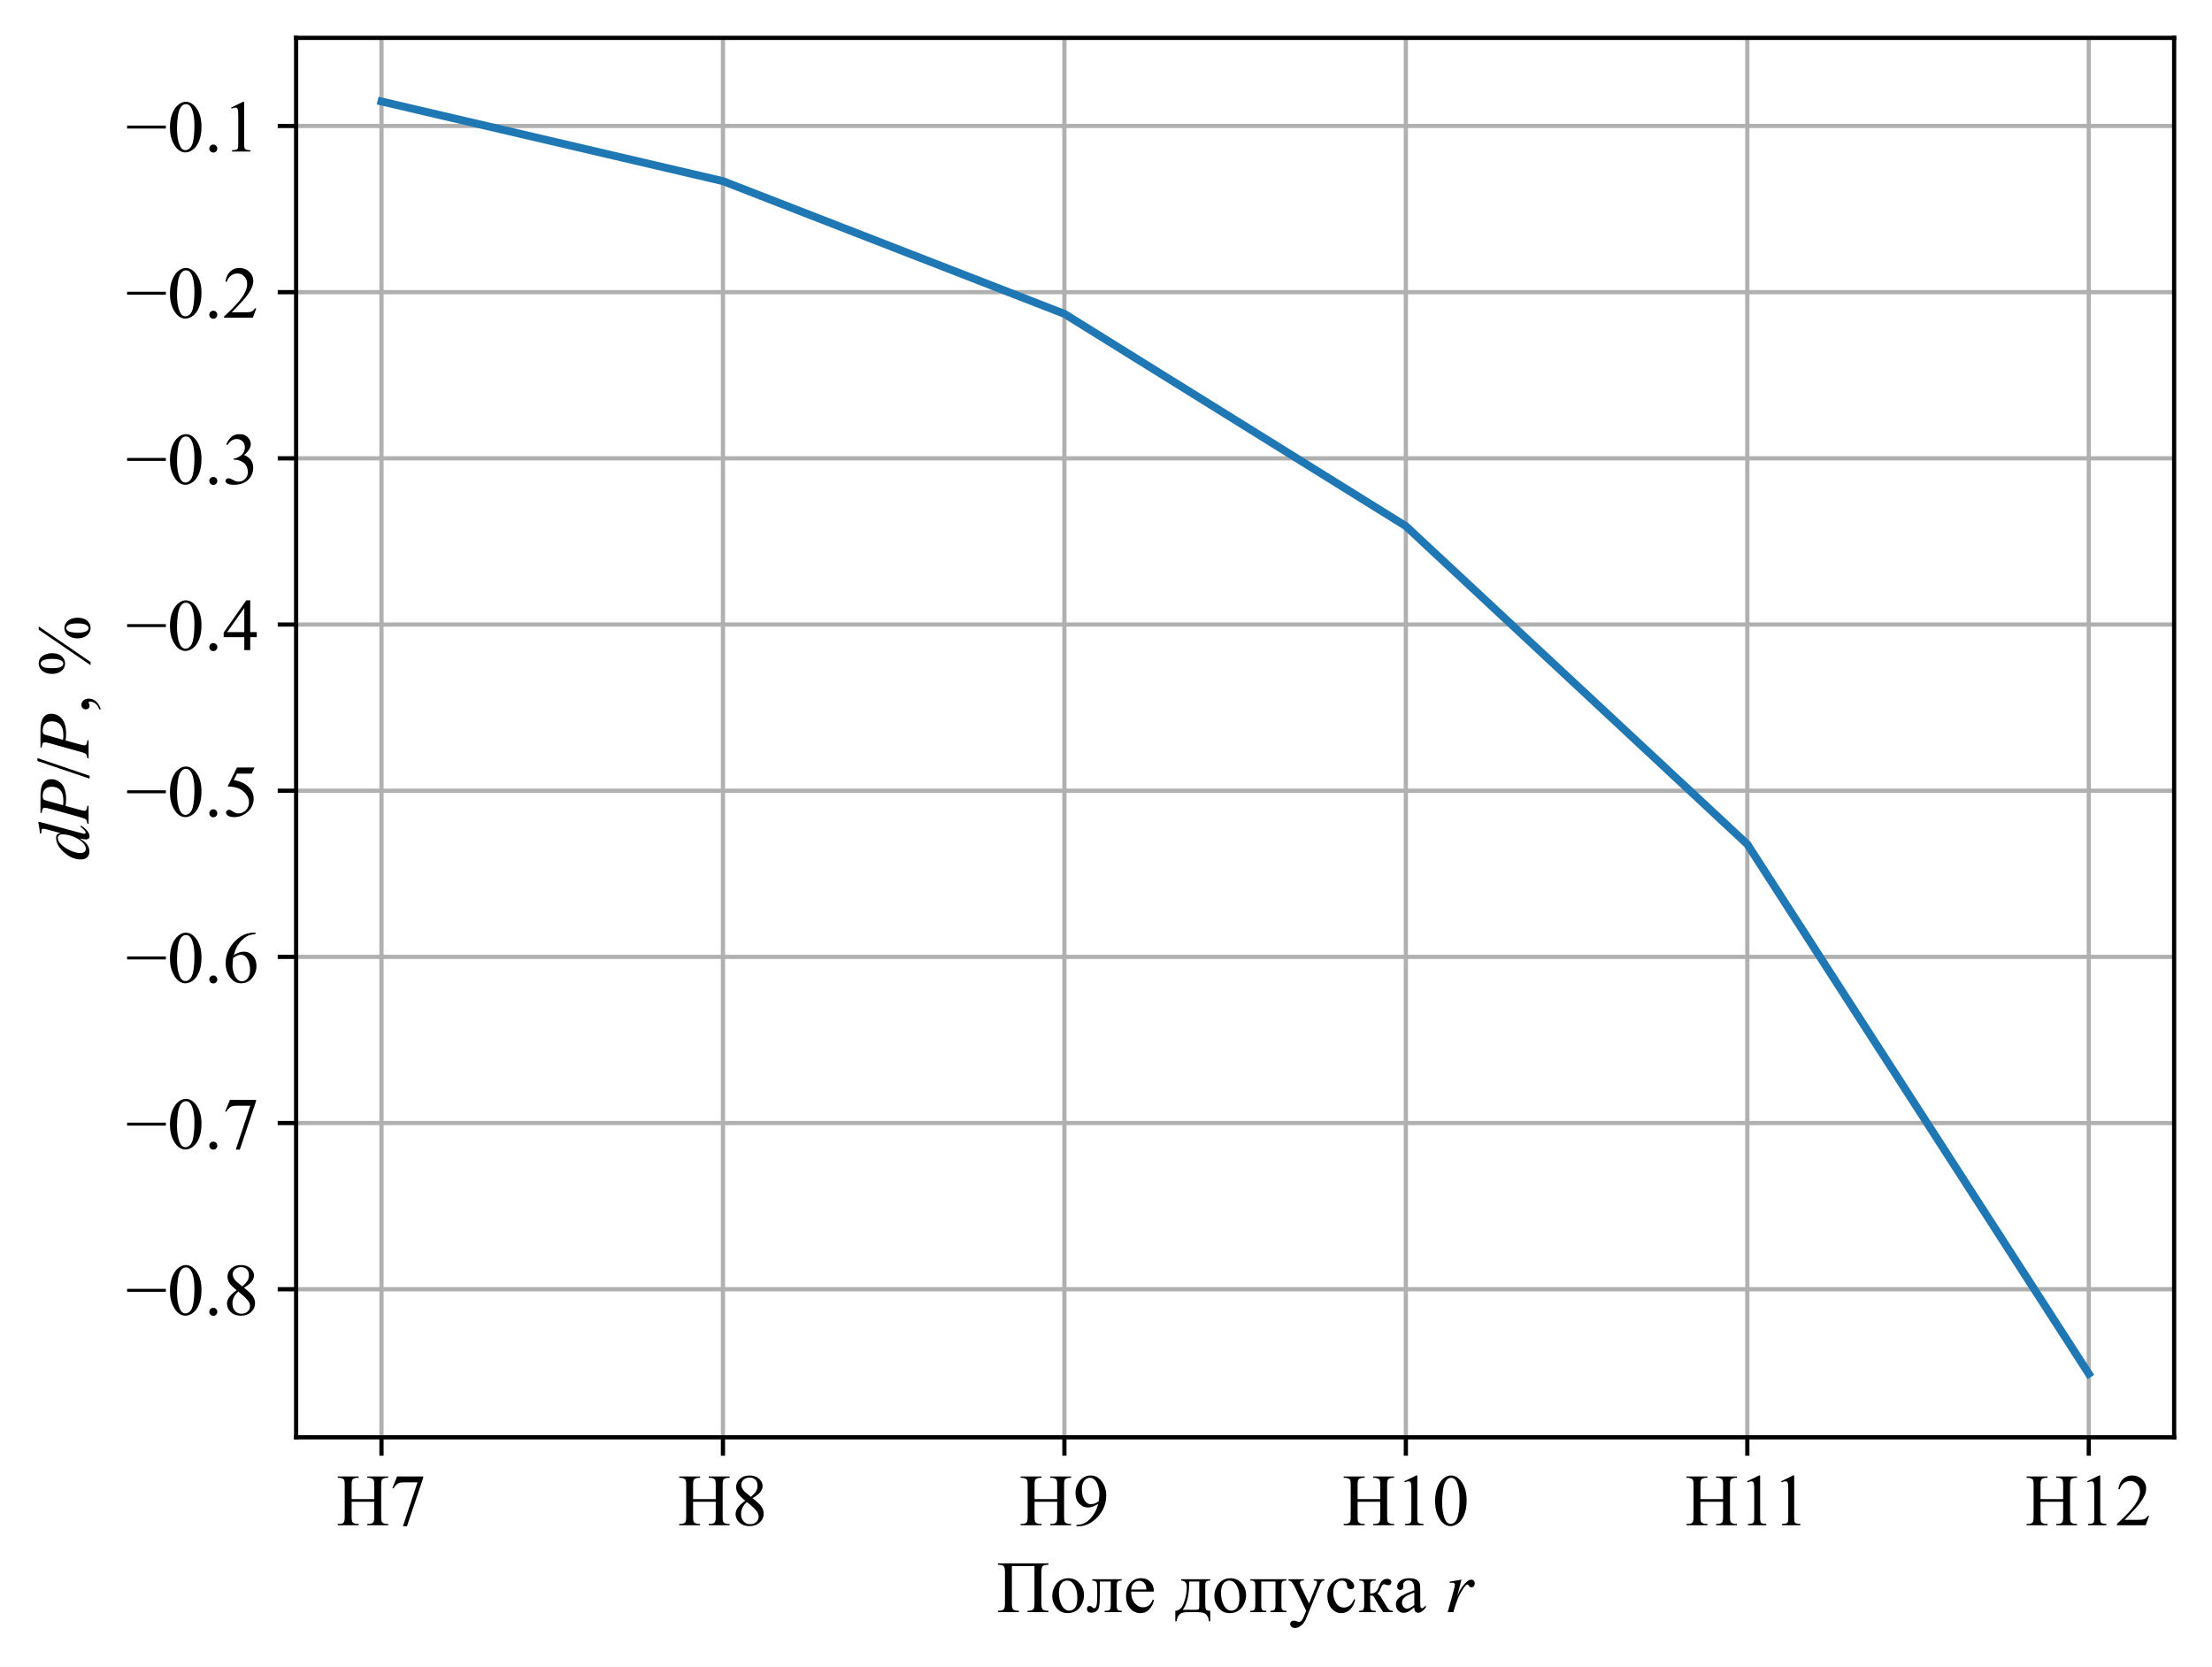
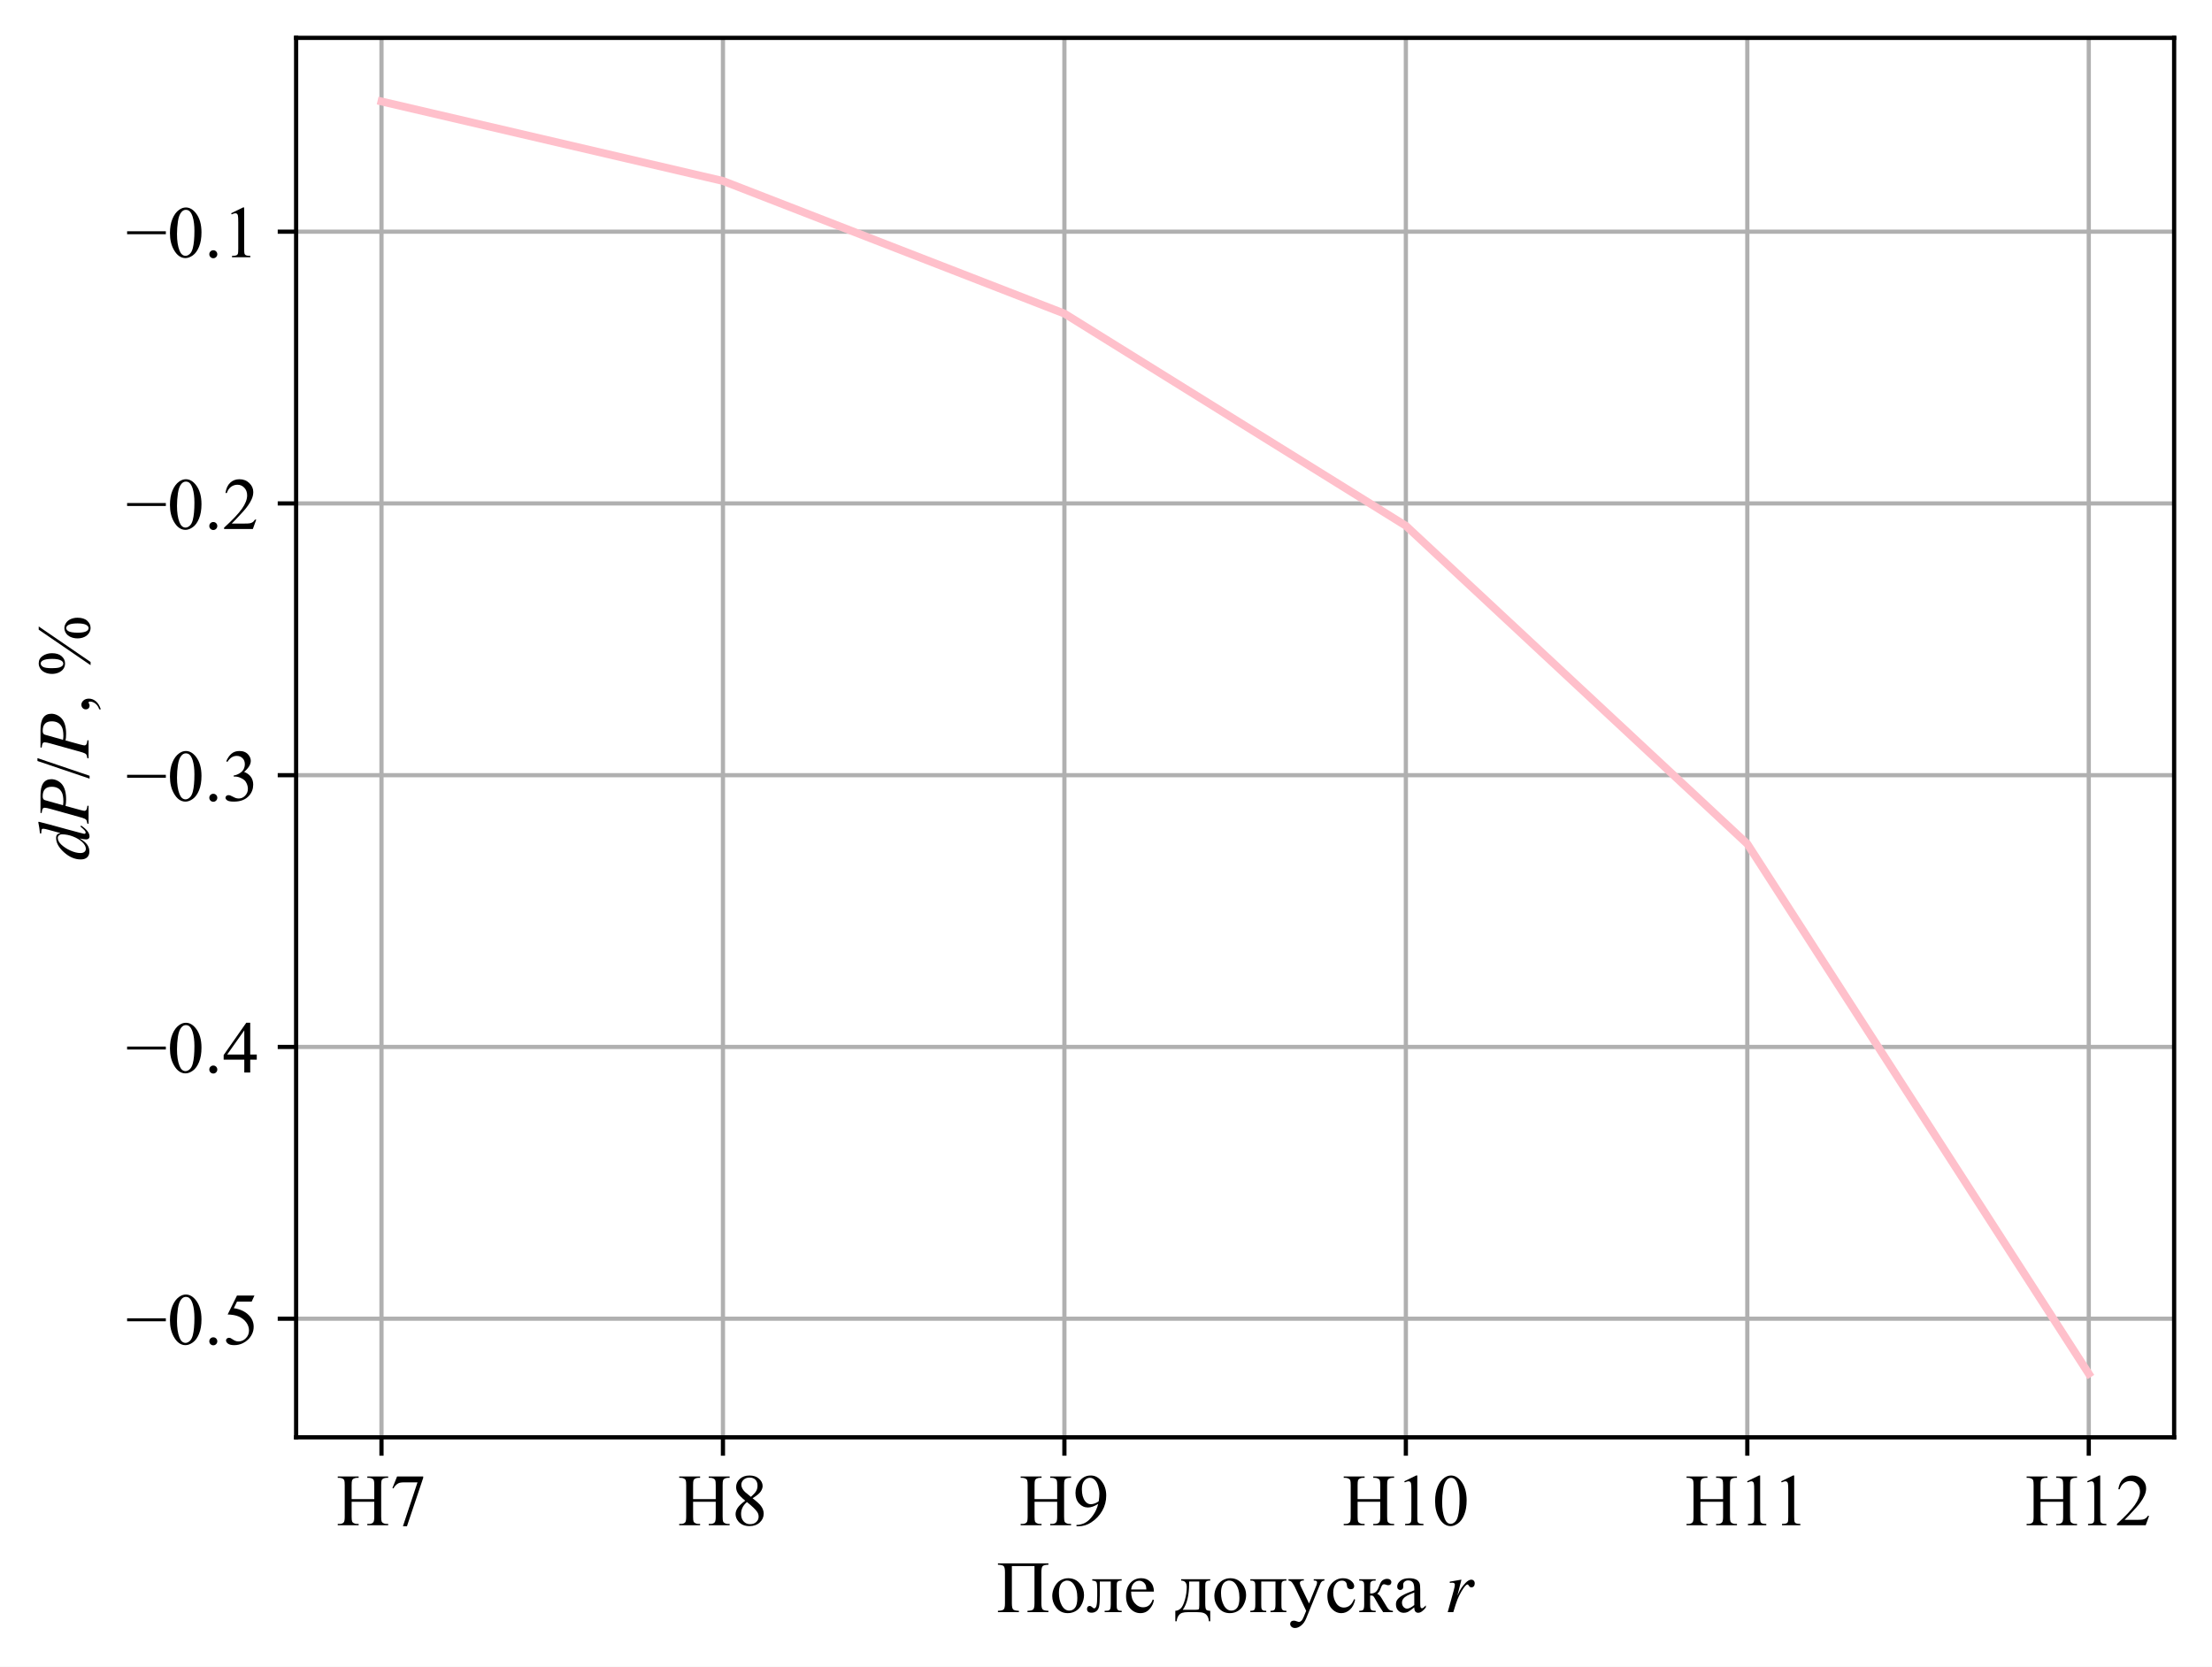
<svg xmlns="http://www.w3.org/2000/svg" xmlns:xlink="http://www.w3.org/1999/xlink" width="420.631pt" height="316.944pt" viewBox="0 0 420.631 316.944" version="1.1">
  <defs>
    <style type="text/css">*{stroke-linejoin: round; stroke-linecap: butt}</style>
  </defs>
  <g id="figure_1">
    <g id="patch_1">
      <path d="M 0 316.944  L 420.631 316.944  L 420.631 0  L 0 0  z " style="fill: #ffffff" />
    </g>
    <g id="axes_1">
      <g id="patch_2">
        <path d="M 56.311 273.312  L 413.431 273.312  L 413.431 7.2  L 56.311 7.2  z " style="fill: #ffffff" />
      </g>
      <g id="matplotlib.axis_1">
        <g id="xtick_1">
          <g id="line2d_1">
-             <path d="M 72.543 273.312  L 72.543 7.2  " clip-path="url(#p158afb872a)" style="fill: none; stroke: #b0b0b0; stroke-width: 0.8; stroke-linecap: square" />
+             <path d="M 72.543 273.312  L 72.543 7.2  " clip-path="url(#p3caed01c71)" style="fill: none; stroke: #b0b0b0; stroke-width: 0.8; stroke-linecap: square" />
          </g>
          <g id="line2d_2">
            <defs>
-               <path id="m938866e648" d="M 0 0  L 0 3.5  " style="stroke: #000000; stroke-width: 0.8" />
+               <path id="m92cba3e8c6" d="M 0 0  L 0 3.5  " style="stroke: #000000; stroke-width: 0.8" />
            </defs>
            <g>
-               <use xlink:href="#m938866e648" x="72.543" y="273.312" style="stroke: #000000; stroke-width: 0.8" />
+               <use xlink:href="#m92cba3e8c6" x="72.543" y="273.312" style="stroke: #000000; stroke-width: 0.8" />
            </g>
          </g>
          <g id="text_1">
            <g transform="translate(63.98804 290.0333) scale(0.14 -0.14)">
              <defs>
                <path id="TimesNewRomanPSMT-48" d="M 1316 2272  L 3284 2272  L 3284 3484  Q 3284 3809 3244 3913  Q 3213 3991 3113 4047  Q 2978 4122 2828 4122  L 2678 4122  L 2678 4238  L 4491 4238  L 4491 4122  L 4341 4122  Q 4191 4122 4056 4050  Q 3956 4000 3920 3898  Q 3884 3797 3884 3484  L 3884 750  Q 3884 428 3925 325  Q 3956 247 4053 191  Q 4191 116 4341 116  L 4491 116  L 4491 0  L 2678 0  L 2678 116  L 2828 116  Q 3088 116 3206 269  Q 3284 369 3284 750  L 3284 2041  L 1316 2041  L 1316 750  Q 1316 428 1356 325  Q 1388 247 1488 191  Q 1622 116 1772 116  L 1925 116  L 1925 0  L 109 0  L 109 116  L 259 116  Q 522 116 641 269  Q 716 369 716 750  L 716 3484  Q 716 3809 675 3913  Q 644 3991 547 4047  Q 409 4122 259 4122  L 109 4122  L 109 4238  L 1925 4238  L 1925 4122  L 1772 4122  Q 1622 4122 1488 4050  Q 1391 4000 1353 3898  Q 1316 3797 1316 3484  L 1316 2272  z " transform="scale(0.015625)" />
                <path id="TimesNewRomanPSMT-37" d="M 644 4238  L 2916 4238  L 2916 4119  L 1503 -88  L 1153 -88  L 2419 3728  L 1253 3728  Q 900 3728 750 3644  Q 488 3500 328 3200  L 238 3234  L 644 4238  z " transform="scale(0.015625)" />
              </defs>
              <use xlink:href="#TimesNewRomanPSMT-48" />
              <use xlink:href="#TimesNewRomanPSMT-37" x="72.217" />
            </g>
          </g>
        </g>
        <g id="xtick_2">
          <g id="line2d_3">
-             <path d="M 137.474 273.312  L 137.474 7.2  " clip-path="url(#p158afb872a)" style="fill: none; stroke: #b0b0b0; stroke-width: 0.8; stroke-linecap: square" />
+             <path d="M 137.474 273.312  L 137.474 7.2  " clip-path="url(#p3caed01c71)" style="fill: none; stroke: #b0b0b0; stroke-width: 0.8; stroke-linecap: square" />
          </g>
          <g id="line2d_4">
            <g>
-               <use xlink:href="#m938866e648" x="137.474" y="273.312" style="stroke: #000000; stroke-width: 0.8" />
+               <use xlink:href="#m92cba3e8c6" x="137.474" y="273.312" style="stroke: #000000; stroke-width: 0.8" />
            </g>
          </g>
          <g id="text_2">
            <g transform="translate(128.9189 290.0333) scale(0.14 -0.14)">
              <defs>
                <path id="TimesNewRomanPSMT-38" d="M 1228 2134  Q 725 2547 579 2797  Q 434 3047 434 3316  Q 434 3728 753 4026  Q 1072 4325 1600 4325  Q 2113 4325 2425 4047  Q 2738 3769 2738 3413  Q 2738 3175 2569 2928  Q 2400 2681 1866 2347  Q 2416 1922 2594 1678  Q 2831 1359 2831 1006  Q 2831 559 2490 242  Q 2150 -75 1597 -75  Q 994 -75 656 303  Q 388 606 388 966  Q 388 1247 577 1523  Q 766 1800 1228 2134  z M 1719 2469  Q 2094 2806 2194 3001  Q 2294 3197 2294 3444  Q 2294 3772 2109 3958  Q 1925 4144 1606 4144  Q 1288 4144 1088 3959  Q 888 3775 888 3528  Q 888 3366 970 3203  Q 1053 3041 1206 2894  L 1719 2469  z M 1375 2016  Q 1116 1797 991 1539  Q 866 1281 866 981  Q 866 578 1086 336  Q 1306 94 1647 94  Q 1984 94 2187 284  Q 2391 475 2391 747  Q 2391 972 2272 1150  Q 2050 1481 1375 2016  z " transform="scale(0.015625)" />
              </defs>
              <use xlink:href="#TimesNewRomanPSMT-48" />
              <use xlink:href="#TimesNewRomanPSMT-38" x="72.217" />
            </g>
          </g>
        </g>
        <g id="xtick_3">
          <g id="line2d_5">
-             <path d="M 202.405 273.312  L 202.405 7.2  " clip-path="url(#p158afb872a)" style="fill: none; stroke: #b0b0b0; stroke-width: 0.8; stroke-linecap: square" />
+             <path d="M 202.405 273.312  L 202.405 7.2  " clip-path="url(#p3caed01c71)" style="fill: none; stroke: #b0b0b0; stroke-width: 0.8; stroke-linecap: square" />
          </g>
          <g id="line2d_6">
            <g>
-               <use xlink:href="#m938866e648" x="202.405" y="273.312" style="stroke: #000000; stroke-width: 0.8" />
+               <use xlink:href="#m92cba3e8c6" x="202.405" y="273.312" style="stroke: #000000; stroke-width: 0.8" />
            </g>
          </g>
          <g id="text_3">
            <g transform="translate(193.8499 290.0333) scale(0.14 -0.14)">
              <defs>
                <path id="TimesNewRomanPSMT-39" d="M 338 -88  L 338 28  Q 744 34 1094 217  Q 1444 400 1770 856  Q 2097 1313 2225 1859  Q 1734 1544 1338 1544  Q 891 1544 572 1889  Q 253 2234 253 2806  Q 253 3363 572 3797  Q 956 4325 1575 4325  Q 2097 4325 2469 3894  Q 2925 3359 2925 2575  Q 2925 1869 2578 1258  Q 2231 647 1613 244  Q 1109 -88 516 -88  L 338 -88  z M 2275 2091  Q 2331 2497 2331 2741  Q 2331 3044 2228 3395  Q 2125 3747 1936 3934  Q 1747 4122 1506 4122  Q 1228 4122 1018 3872  Q 809 3622 809 3128  Q 809 2469 1088 2097  Q 1291 1828 1588 1828  Q 1731 1828 1928 1897  Q 2125 1966 2275 2091  z " transform="scale(0.015625)" />
              </defs>
              <use xlink:href="#TimesNewRomanPSMT-48" />
              <use xlink:href="#TimesNewRomanPSMT-39" x="72.217" />
            </g>
          </g>
        </g>
        <g id="xtick_4">
          <g id="line2d_7">
-             <path d="M 267.336 273.312  L 267.336 7.2  " clip-path="url(#p158afb872a)" style="fill: none; stroke: #b0b0b0; stroke-width: 0.8; stroke-linecap: square" />
+             <path d="M 267.336 273.312  L 267.336 7.2  " clip-path="url(#p3caed01c71)" style="fill: none; stroke: #b0b0b0; stroke-width: 0.8; stroke-linecap: square" />
          </g>
          <g id="line2d_8">
            <g>
-               <use xlink:href="#m938866e648" x="267.336" y="273.312" style="stroke: #000000; stroke-width: 0.8" />
+               <use xlink:href="#m92cba3e8c6" x="267.336" y="273.312" style="stroke: #000000; stroke-width: 0.8" />
            </g>
          </g>
          <g id="text_4">
            <g transform="translate(255.2808 290.0333) scale(0.14 -0.14)">
              <defs>
                <path id="TimesNewRomanPSMT-31" d="M 750 3822  L 1781 4325  L 1884 4325  L 1884 747  Q 1884 391 1914 303  Q 1944 216 2037 169  Q 2131 122 2419 116  L 2419 0  L 825 0  L 825 116  Q 1125 122 1212 167  Q 1300 213 1334 289  Q 1369 366 1369 747  L 1369 3034  Q 1369 3497 1338 3628  Q 1316 3728 1258 3775  Q 1200 3822 1119 3822  Q 1003 3822 797 3725  L 750 3822  z " transform="scale(0.015625)" />
                <path id="TimesNewRomanPSMT-30" d="M 231 2094  Q 231 2819 450 3342  Q 669 3866 1031 4122  Q 1313 4325 1613 4325  Q 2100 4325 2488 3828  Q 2972 3213 2972 2159  Q 2972 1422 2759 906  Q 2547 391 2217 158  Q 1888 -75 1581 -75  Q 975 -75 572 641  Q 231 1244 231 2094  z M 844 2016  Q 844 1141 1059 588  Q 1238 122 1591 122  Q 1759 122 1940 273  Q 2122 425 2216 781  Q 2359 1319 2359 2297  Q 2359 3022 2209 3506  Q 2097 3866 1919 4016  Q 1791 4119 1609 4119  Q 1397 4119 1231 3928  Q 1006 3669 925 3112  Q 844 2556 844 2016  z " transform="scale(0.015625)" />
              </defs>
              <use xlink:href="#TimesNewRomanPSMT-48" />
              <use xlink:href="#TimesNewRomanPSMT-31" x="72.217" />
              <use xlink:href="#TimesNewRomanPSMT-30" x="122.217" />
            </g>
          </g>
        </g>
        <g id="xtick_5">
          <g id="line2d_9">
-             <path d="M 332.267 273.312  L 332.267 7.2  " clip-path="url(#p158afb872a)" style="fill: none; stroke: #b0b0b0; stroke-width: 0.8; stroke-linecap: square" />
+             <path d="M 332.267 273.312  L 332.267 7.2  " clip-path="url(#p3caed01c71)" style="fill: none; stroke: #b0b0b0; stroke-width: 0.8; stroke-linecap: square" />
          </g>
          <g id="line2d_10">
            <g>
-               <use xlink:href="#m938866e648" x="332.267" y="273.312" style="stroke: #000000; stroke-width: 0.8" />
+               <use xlink:href="#m92cba3e8c6" x="332.267" y="273.312" style="stroke: #000000; stroke-width: 0.8" />
            </g>
          </g>
          <g id="text_5">
            <g transform="translate(320.4742 290.0333) scale(0.14 -0.14)">
              <use xlink:href="#TimesNewRomanPSMT-48" />
              <use xlink:href="#TimesNewRomanPSMT-31" x="72.217" />
              <use xlink:href="#TimesNewRomanPSMT-31" x="118.467" />
            </g>
          </g>
        </g>
        <g id="xtick_6">
          <g id="line2d_11">
-             <path d="M 397.198 273.312  L 397.198 7.2  " clip-path="url(#p158afb872a)" style="fill: none; stroke: #b0b0b0; stroke-width: 0.8; stroke-linecap: square" />
+             <path d="M 397.198 273.312  L 397.198 7.2  " clip-path="url(#p3caed01c71)" style="fill: none; stroke: #b0b0b0; stroke-width: 0.8; stroke-linecap: square" />
          </g>
          <g id="line2d_12">
            <g>
-               <use xlink:href="#m938866e648" x="397.198" y="273.312" style="stroke: #000000; stroke-width: 0.8" />
+               <use xlink:href="#m92cba3e8c6" x="397.198" y="273.312" style="stroke: #000000; stroke-width: 0.8" />
            </g>
          </g>
          <g id="text_6">
            <g transform="translate(385.1426 290.0333) scale(0.14 -0.14)">
              <defs>
                <path id="TimesNewRomanPSMT-32" d="M 2934 816  L 2638 0  L 138 0  L 138 116  Q 1241 1122 1691 1759  Q 2141 2397 2141 2925  Q 2141 3328 1894 3587  Q 1647 3847 1303 3847  Q 991 3847 742 3664  Q 494 3481 375 3128  L 259 3128  Q 338 3706 661 4015  Q 984 4325 1469 4325  Q 1984 4325 2329 3994  Q 2675 3663 2675 3213  Q 2675 2891 2525 2569  Q 2294 2063 1775 1497  Q 997 647 803 472  L 1909 472  Q 2247 472 2383 497  Q 2519 522 2628 598  Q 2738 675 2819 816  L 2934 816  z " transform="scale(0.015625)" />
              </defs>
              <use xlink:href="#TimesNewRomanPSMT-48" />
              <use xlink:href="#TimesNewRomanPSMT-31" x="72.217" />
              <use xlink:href="#TimesNewRomanPSMT-32" x="122.217" />
            </g>
          </g>
        </g>
        <g id="text_7">
          <g transform="translate(189.5106 306.6639) scale(0.14 -0.14)">
            <defs>
              <path id="TimesNewRomanPSMT-41f" d="M 3294 4006  L 1328 4006  L 1328 772  Q 1328 353 1436 240  Q 1544 128 1941 116  L 1941 0  L 116 0  L 116 116  Q 509 128 618 240  Q 728 353 728 772  L 728 3466  Q 728 3884 618 3996  Q 509 4109 116 4122  L 116 4238  L 4506 4238  L 4506 4122  Q 4113 4109 4003 3996  Q 3894 3884 3894 3466  L 3894 772  Q 3894 353 4003 240  Q 4113 128 4506 116  L 4506 0  L 2684 0  L 2684 116  Q 3075 128 3184 239  Q 3294 350 3294 772  L 3294 4006  z " transform="scale(0.015625)" />
              <path id="TimesNewRomanPSMT-43e" d="M 1600 2947  Q 2250 2947 2644 2453  Q 2978 2031 2978 1484  Q 2978 1100 2793 706  Q 2609 313 2286 112  Q 1963 -88 1566 -88  Q 919 -88 538 428  Q 216 863 216 1403  Q 216 1797 411 2186  Q 606 2575 925 2761  Q 1244 2947 1600 2947  z M 1503 2744  Q 1338 2744 1170 2645  Q 1003 2547 900 2300  Q 797 2053 797 1666  Q 797 1041 1045 587  Q 1294 134 1700 134  Q 2003 134 2200 384  Q 2397 634 2397 1244  Q 2397 2006 2069 2444  Q 1847 2744 1503 2744  z " transform="scale(0.015625)" />
              <path id="TimesNewRomanPSMT-43b" d="M 494 2863  L 3053 2863  L 3053 2744  Q 2841 2744 2770 2701  Q 2700 2659 2659 2596  Q 2619 2534 2619 2191  L 2619 672  Q 2619 341 2653 277  Q 2688 213 2761 164  Q 2834 116 3053 116  L 3053 0  L 1572 0  L 1572 116  Q 1813 116 1905 141  Q 1997 166 2050 261  Q 2103 356 2103 672  L 2103 2659  L 1150 2659  L 1150 1453  Q 1150 769 1089 492  Q 1028 216 848 83  Q 669 -50 438 -50  Q 38 -50 38 281  Q 38 394 102 466  Q 166 538 269 538  Q 378 538 472 447  Q 594 328 656 328  Q 797 328 861 564  Q 925 800 925 1391  L 925 2022  Q 925 2509 854 2615  Q 784 2722 494 2744  L 494 2863  z " transform="scale(0.015625)" />
              <path id="TimesNewRomanPSMT-435" d="M 681 1784  Q 678 1147 991 784  Q 1303 422 1725 422  Q 2006 422 2214 576  Q 2422 731 2563 1106  L 2659 1044  Q 2594 616 2278 264  Q 1963 -88 1488 -88  Q 972 -88 605 314  Q 238 716 238 1394  Q 238 2128 614 2539  Q 991 2950 1559 2950  Q 2041 2950 2350 2633  Q 2659 2316 2659 1784  L 681 1784  z M 681 1966  L 2006 1966  Q 1991 2241 1941 2353  Q 1863 2528 1708 2628  Q 1553 2728 1384 2728  Q 1125 2728 920 2526  Q 716 2325 681 1966  z " transform="scale(0.015625)" />
              <path id="TimesNewRomanPSMT-20" transform="scale(0.015625)" />
              <path id="TimesNewRomanPSMT-434" d="M 591 2863  L 3116 2863  L 3116 2744  Q 2903 2744 2833 2701  Q 2763 2659 2722 2596  Q 2681 2534 2681 2191  L 2681 775  Q 2681 328 2757 226  Q 2834 125 3116 116  L 3116 -794  L 2997 -794  Q 2984 -538 2870 -347  Q 2756 -156 2553 -78  Q 2350 0 1953 0  L 1216 0  Q 872 0 678 -61  Q 484 -122 354 -315  Q 225 -509 197 -794  L 81 -794  L 81 116  Q 338 125 547 319  Q 756 513 915 1078  Q 1075 1644 1075 2191  Q 1075 2728 591 2744  L 591 2863  z M 1281 2659  L 1281 2488  Q 1281 953 725 203  L 1788 203  Q 2075 203 2119 251  Q 2163 300 2163 609  L 2163 2659  L 1281 2659  z " transform="scale(0.015625)" />
              <path id="TimesNewRomanPSMT-43f" d="M 2331 2659  L 1094 2659  L 1094 672  Q 1094 341 1128 277  Q 1163 213 1236 164  Q 1309 116 1528 116  L 1528 0  L 144 0  L 144 116  Q 422 116 500 217  Q 578 319 578 672  L 578 2191  Q 578 2525 543 2586  Q 509 2647 437 2695  Q 366 2744 144 2744  L 144 2863  L 3281 2863  L 3281 2744  Q 3072 2744 3000 2701  Q 2928 2659 2887 2596  Q 2847 2534 2847 2191  L 2847 672  Q 2847 341 2881 277  Q 2916 213 2989 164  Q 3063 116 3281 116  L 3281 0  L 1897 0  L 1897 116  Q 2156 116 2243 211  Q 2331 306 2331 672  L 2331 2659  z " transform="scale(0.015625)" />
              <path id="TimesNewRomanPSMT-443" d="M 38 2863  L 1372 2863  L 1372 2747  L 1306 2747  Q 1166 2747 1095 2686  Q 1025 2625 1025 2534  Q 1025 2413 1128 2197  L 1825 753  L 2466 2334  Q 2519 2463 2519 2588  Q 2519 2644 2497 2672  Q 2472 2706 2419 2726  Q 2366 2747 2231 2747  L 2231 2863  L 3163 2863  L 3163 2747  Q 3047 2734 2984 2696  Q 2922 2659 2847 2556  Q 2819 2513 2741 2316  L 1575 -541  Q 1406 -956 1132 -1168  Q 859 -1381 606 -1381  Q 422 -1381 303 -1275  Q 184 -1169 184 -1031  Q 184 -900 270 -820  Q 356 -741 506 -741  Q 609 -741 788 -809  Q 913 -856 944 -856  Q 1038 -856 1148 -759  Q 1259 -663 1372 -384  L 1575 113  L 547 2272  Q 500 2369 397 2513  Q 319 2622 269 2659  Q 197 2709 38 2747  L 38 2863  z " transform="scale(0.015625)" />
              <path id="TimesNewRomanPSMT-441" d="M 2631 1088  Q 2516 522 2178 217  Q 1841 -88 1431 -88  Q 944 -88 581 321  Q 219 731 219 1428  Q 219 2103 620 2525  Q 1022 2947 1584 2947  Q 2006 2947 2278 2723  Q 2550 2500 2550 2259  Q 2550 2141 2473 2067  Q 2397 1994 2259 1994  Q 2075 1994 1981 2113  Q 1928 2178 1911 2362  Q 1894 2547 1784 2644  Q 1675 2738 1481 2738  Q 1169 2738 978 2506  Q 725 2200 725 1697  Q 725 1184 976 792  Q 1228 400 1656 400  Q 1963 400 2206 609  Q 2378 753 2541 1131  L 2631 1088  z " transform="scale(0.015625)" />
              <path id="TimesNewRomanPSMT-43a" d="M 3072 0  L 2228 0  Q 1834 572 1516 1172  Q 1441 1309 1380 1376  Q 1319 1444 1213 1444  Q 1175 1444 1094 1438  L 1094 672  Q 1094 363 1130 277  Q 1166 191 1259 153  Q 1353 116 1575 116  L 1575 0  L 144 0  L 144 116  Q 422 116 500 217  Q 578 319 578 672  L 578 2191  Q 578 2525 543 2586  Q 509 2647 437 2695  Q 366 2744 144 2744  L 144 2863  L 1575 2863  L 1575 2744  Q 1316 2744 1255 2706  Q 1194 2669 1144 2614  Q 1094 2559 1094 2191  L 1094 1628  Q 1166 1622 1191 1622  Q 1381 1622 1548 1730  Q 1716 1838 1847 2188  Q 1969 2519 2048 2634  Q 2128 2750 2270 2823  Q 2413 2897 2569 2897  Q 2738 2897 2838 2815  Q 2938 2734 2938 2603  Q 2938 2494 2866 2417  Q 2794 2341 2666 2341  Q 2597 2341 2494 2378  Q 2363 2425 2294 2425  Q 2150 2425 2056 2178  Q 1950 1894 1900 1811  Q 1850 1728 1709 1591  Q 1806 1563 1920 1447  Q 2034 1331 2344 788  Q 2591 353 2714 237  Q 2838 122 3072 116  L 3072 0  z " transform="scale(0.015625)" />
              <path id="TimesNewRomanPSMT-430" d="M 1822 413  Q 1381 72 1269 19  Q 1100 -59 909 -59  Q 613 -59 420 144  Q 228 347 228 678  Q 228 888 322 1041  Q 450 1253 767 1440  Q 1084 1628 1822 1897  L 1822 2009  Q 1822 2438 1686 2597  Q 1550 2756 1291 2756  Q 1094 2756 978 2650  Q 859 2544 859 2406  L 866 2225  Q 866 2081 792 2003  Q 719 1925 600 1925  Q 484 1925 411 2006  Q 338 2088 338 2228  Q 338 2497 613 2722  Q 888 2947 1384 2947  Q 1766 2947 2009 2819  Q 2194 2722 2281 2516  Q 2338 2381 2338 1966  L 2338 994  Q 2338 584 2353 492  Q 2369 400 2405 369  Q 2441 338 2488 338  Q 2538 338 2575 359  Q 2641 400 2828 588  L 2828 413  Q 2478 -56 2159 -56  Q 2006 -56 1915 50  Q 1825 156 1822 413  z M 1822 616  L 1822 1706  Q 1350 1519 1213 1441  Q 966 1303 859 1153  Q 753 1003 753 825  Q 753 600 887 451  Q 1022 303 1197 303  Q 1434 303 1822 616  z " transform="scale(0.015625)" />
              <path id="STIXGeneral-Italic-72" d="M 1126 1427  L 1229 1651  Q 1446 2131 1830 2534  Q 2106 2822 2336 2822  Q 2470 2822 2553 2732  Q 2637 2643 2637 2496  Q 2637 2349 2557 2249  Q 2477 2150 2336 2150  Q 2214 2150 2112 2317  Q 2061 2406 2010 2406  Q 1837 2406 1485 1805  Q 1267 1434 1136 1104  Q 1005 774 774 0  L 288 0  L 806 1869  Q 909 2246 909 2394  Q 909 2560 666 2560  Q 614 2560 467 2541  L 467 2650  L 1459 2822  L 1478 2810  L 1126 1427  z " transform="scale(0.015625)" />
            </defs>
            <use xlink:href="#TimesNewRomanPSMT-41f" transform="translate(0 0.78125)" />
            <use xlink:href="#TimesNewRomanPSMT-43e" transform="translate(72.2168 0.78125)" />
            <use xlink:href="#TimesNewRomanPSMT-43b" transform="translate(122.2168 0.78125)" />
            <use xlink:href="#TimesNewRomanPSMT-435" transform="translate(172.1191 0.78125)" />
            <use xlink:href="#TimesNewRomanPSMT-20" transform="translate(216.5039 0.78125)" />
            <use xlink:href="#TimesNewRomanPSMT-434" transform="translate(241.5039 0.78125)" />
            <use xlink:href="#TimesNewRomanPSMT-43e" transform="translate(292.3828 0.78125)" />
            <use xlink:href="#TimesNewRomanPSMT-43f" transform="translate(342.3828 0.78125)" />
            <use xlink:href="#TimesNewRomanPSMT-443" transform="translate(395.8984 0.78125)" />
            <use xlink:href="#TimesNewRomanPSMT-441" transform="translate(445.8984 0.78125)" />
            <use xlink:href="#TimesNewRomanPSMT-43a" transform="translate(490.2832 0.78125)" />
            <use xlink:href="#TimesNewRomanPSMT-430" transform="translate(538.8672 0.78125)" />
            <use xlink:href="#TimesNewRomanPSMT-20" transform="translate(583.252 0.78125)" />
            <use xlink:href="#STIXGeneral-Italic-72" transform="translate(608.252 0.78125)" />
          </g>
        </g>
      </g>
      <g id="matplotlib.axis_2">
        <g id="ytick_1">
          <g id="line2d_13">
-             <path d="M 56.311 245.154  L 413.431 245.154  " clip-path="url(#p158afb872a)" style="fill: none; stroke: #b0b0b0; stroke-width: 0.8; stroke-linecap: square" />
+             <path d="M 56.311 250.76  L 413.431 250.76  " clip-path="url(#p3caed01c71)" style="fill: none; stroke: #b0b0b0; stroke-width: 0.8; stroke-linecap: square" />
          </g>
          <g id="line2d_14">
            <defs>
-               <path id="m6ef436afa5" d="M 0 0  L -3.5 0  " style="stroke: #000000; stroke-width: 0.8" />
+               <path id="mffddba693e" d="M 0 0  L -3.5 0  " style="stroke: #000000; stroke-width: 0.8" />
            </defs>
            <g>
-               <use xlink:href="#m6ef436afa5" x="56.311" y="245.154" style="stroke: #000000; stroke-width: 0.8" />
+               <use xlink:href="#mffddba693e" x="56.311" y="250.76" style="stroke: #000000; stroke-width: 0.8" />
            </g>
          </g>
          <g id="text_8">
-             <g transform="translate(23.91594 250.0143) scale(0.14 -0.14)">
+             <g transform="translate(23.91594 255.6207) scale(0.14 -0.14)">
              <defs>
                <path id="TimesNewRomanPSMT-2212" d="M 3484 2000  L 116 2000  L 116 2256  L 3484 2256  L 3484 2000  z " transform="scale(0.015625)" />
                <path id="TimesNewRomanPSMT-2e" d="M 800 606  Q 947 606 1047 504  Q 1147 403 1147 259  Q 1147 116 1045 14  Q 944 -88 800 -88  Q 656 -88 554 14  Q 453 116 453 259  Q 453 406 554 506  Q 656 606 800 606  z " transform="scale(0.015625)" />
-               </defs>
-               <use xlink:href="#TimesNewRomanPSMT-2212" />
-               <use xlink:href="#TimesNewRomanPSMT-30" x="56.396" />
-               <use xlink:href="#TimesNewRomanPSMT-2e" x="106.396" />
-               <use xlink:href="#TimesNewRomanPSMT-38" x="131.396" />
+                 <path id="TimesNewRomanPSMT-35" d="M 2778 4238  L 2534 3706  L 1259 3706  L 981 3138  Q 1809 3016 2294 2522  Q 2709 2097 2709 1522  Q 2709 1188 2573 903  Q 2438 619 2231 419  Q 2025 219 1772 97  Q 1413 -75 1034 -75  Q 653 -75 479 54  Q 306 184 306 341  Q 306 428 378 495  Q 450 563 559 563  Q 641 563 702 538  Q 763 513 909 409  Q 1144 247 1384 247  Q 1750 247 2026 523  Q 2303 800 2303 1197  Q 2303 1581 2056 1914  Q 1809 2247 1375 2428  Q 1034 2569 447 2591  L 1259 4238  L 2778 4238  z " transform="scale(0.015625)" />
+               </defs>
+               <use xlink:href="#TimesNewRomanPSMT-2212" />
+               <use xlink:href="#TimesNewRomanPSMT-30" x="56.396" />
+               <use xlink:href="#TimesNewRomanPSMT-2e" x="106.396" />
+               <use xlink:href="#TimesNewRomanPSMT-35" x="131.396" />
            </g>
          </g>
        </g>
        <g id="ytick_2">
          <g id="line2d_15">
-             <path d="M 56.311 213.554  L 413.431 213.554  " clip-path="url(#p158afb872a)" style="fill: none; stroke: #b0b0b0; stroke-width: 0.8; stroke-linecap: square" />
+             <path d="M 56.311 199.083  L 413.431 199.083  " clip-path="url(#p3caed01c71)" style="fill: none; stroke: #b0b0b0; stroke-width: 0.8; stroke-linecap: square" />
          </g>
          <g id="line2d_16">
            <g>
-               <use xlink:href="#m6ef436afa5" x="56.311" y="213.554" style="stroke: #000000; stroke-width: 0.8" />
+               <use xlink:href="#mffddba693e" x="56.311" y="199.083" style="stroke: #000000; stroke-width: 0.8" />
            </g>
          </g>
          <g id="text_9">
-             <g transform="translate(23.91594 218.4147) scale(0.14 -0.14)">
-               <use xlink:href="#TimesNewRomanPSMT-2212" />
-               <use xlink:href="#TimesNewRomanPSMT-30" x="56.396" />
-               <use xlink:href="#TimesNewRomanPSMT-2e" x="106.396" />
-               <use xlink:href="#TimesNewRomanPSMT-37" x="131.396" />
+             <g transform="translate(23.91594 203.9436) scale(0.14 -0.14)">
+               <defs>
+                 <path id="TimesNewRomanPSMT-34" d="M 2978 1563  L 2978 1119  L 2409 1119  L 2409 0  L 1894 0  L 1894 1119  L 100 1119  L 100 1519  L 2066 4325  L 2409 4325  L 2409 1563  L 2978 1563  z M 1894 1563  L 1894 3666  L 406 1563  L 1894 1563  z " transform="scale(0.015625)" />
+               </defs>
+               <use xlink:href="#TimesNewRomanPSMT-2212" />
+               <use xlink:href="#TimesNewRomanPSMT-30" x="56.396" />
+               <use xlink:href="#TimesNewRomanPSMT-2e" x="106.396" />
+               <use xlink:href="#TimesNewRomanPSMT-34" x="131.396" />
            </g>
          </g>
        </g>
        <g id="ytick_3">
          <g id="line2d_17">
-             <path d="M 56.311 181.954  L 413.431 181.954  " clip-path="url(#p158afb872a)" style="fill: none; stroke: #b0b0b0; stroke-width: 0.8; stroke-linecap: square" />
+             <path d="M 56.311 147.406  L 413.431 147.406  " clip-path="url(#p3caed01c71)" style="fill: none; stroke: #b0b0b0; stroke-width: 0.8; stroke-linecap: square" />
          </g>
          <g id="line2d_18">
            <g>
-               <use xlink:href="#m6ef436afa5" x="56.311" y="181.954" style="stroke: #000000; stroke-width: 0.8" />
+               <use xlink:href="#mffddba693e" x="56.311" y="147.406" style="stroke: #000000; stroke-width: 0.8" />
            </g>
          </g>
          <g id="text_10">
-             <g transform="translate(23.91594 186.815) scale(0.14 -0.14)">
-               <defs>
-                 <path id="TimesNewRomanPSMT-36" d="M 2869 4325  L 2869 4209  Q 2456 4169 2195 4045  Q 1934 3922 1679 3669  Q 1425 3416 1258 3105  Q 1091 2794 978 2366  Q 1428 2675 1881 2675  Q 2316 2675 2634 2325  Q 2953 1975 2953 1425  Q 2953 894 2631 456  Q 2244 -75 1606 -75  Q 1172 -75 869 213  Q 275 772 275 1663  Q 275 2231 503 2743  Q 731 3256 1154 3653  Q 1578 4050 1965 4187  Q 2353 4325 2688 4325  L 2869 4325  z M 925 2138  Q 869 1716 869 1456  Q 869 1156 980 804  Q 1091 453 1309 247  Q 1469 100 1697 100  Q 1969 100 2183 356  Q 2397 613 2397 1088  Q 2397 1622 2184 2012  Q 1972 2403 1581 2403  Q 1463 2403 1327 2353  Q 1191 2303 925 2138  z " transform="scale(0.015625)" />
-               </defs>
-               <use xlink:href="#TimesNewRomanPSMT-2212" />
-               <use xlink:href="#TimesNewRomanPSMT-30" x="56.396" />
-               <use xlink:href="#TimesNewRomanPSMT-2e" x="106.396" />
-               <use xlink:href="#TimesNewRomanPSMT-36" x="131.396" />
+             <g transform="translate(23.91594 152.2665) scale(0.14 -0.14)">
+               <defs>
+                 <path id="TimesNewRomanPSMT-33" d="M 325 3431  Q 506 3859 782 4092  Q 1059 4325 1472 4325  Q 1981 4325 2253 3994  Q 2459 3747 2459 3466  Q 2459 3003 1878 2509  Q 2269 2356 2469 2072  Q 2669 1788 2669 1403  Q 2669 853 2319 450  Q 1863 -75 997 -75  Q 569 -75 414 31  Q 259 138 259 259  Q 259 350 332 419  Q 406 488 509 488  Q 588 488 669 463  Q 722 447 909 348  Q 1097 250 1169 231  Q 1284 197 1416 197  Q 1734 197 1970 444  Q 2206 691 2206 1028  Q 2206 1275 2097 1509  Q 2016 1684 1919 1775  Q 1784 1900 1550 2001  Q 1316 2103 1072 2103  L 972 2103  L 972 2197  Q 1219 2228 1467 2375  Q 1716 2522 1828 2728  Q 1941 2934 1941 3181  Q 1941 3503 1739 3701  Q 1538 3900 1238 3900  Q 753 3900 428 3381  L 325 3431  z " transform="scale(0.015625)" />
+               </defs>
+               <use xlink:href="#TimesNewRomanPSMT-2212" />
+               <use xlink:href="#TimesNewRomanPSMT-30" x="56.396" />
+               <use xlink:href="#TimesNewRomanPSMT-2e" x="106.396" />
+               <use xlink:href="#TimesNewRomanPSMT-33" x="131.396" />
            </g>
          </g>
        </g>
        <g id="ytick_4">
          <g id="line2d_19">
-             <path d="M 56.311 150.355  L 413.431 150.355  " clip-path="url(#p158afb872a)" style="fill: none; stroke: #b0b0b0; stroke-width: 0.8; stroke-linecap: square" />
+             <path d="M 56.311 95.729  L 413.431 95.729  " clip-path="url(#p3caed01c71)" style="fill: none; stroke: #b0b0b0; stroke-width: 0.8; stroke-linecap: square" />
          </g>
          <g id="line2d_20">
            <g>
-               <use xlink:href="#m6ef436afa5" x="56.311" y="150.355" style="stroke: #000000; stroke-width: 0.8" />
+               <use xlink:href="#mffddba693e" x="56.311" y="95.729" style="stroke: #000000; stroke-width: 0.8" />
            </g>
          </g>
          <g id="text_11">
-             <g transform="translate(23.91594 155.2154) scale(0.14 -0.14)">
-               <defs>
-                 <path id="TimesNewRomanPSMT-35" d="M 2778 4238  L 2534 3706  L 1259 3706  L 981 3138  Q 1809 3016 2294 2522  Q 2709 2097 2709 1522  Q 2709 1188 2573 903  Q 2438 619 2231 419  Q 2025 219 1772 97  Q 1413 -75 1034 -75  Q 653 -75 479 54  Q 306 184 306 341  Q 306 428 378 495  Q 450 563 559 563  Q 641 563 702 538  Q 763 513 909 409  Q 1144 247 1384 247  Q 1750 247 2026 523  Q 2303 800 2303 1197  Q 2303 1581 2056 1914  Q 1809 2247 1375 2428  Q 1034 2569 447 2591  L 1259 4238  L 2778 4238  z " transform="scale(0.015625)" />
-               </defs>
-               <use xlink:href="#TimesNewRomanPSMT-2212" />
-               <use xlink:href="#TimesNewRomanPSMT-30" x="56.396" />
-               <use xlink:href="#TimesNewRomanPSMT-2e" x="106.396" />
-               <use xlink:href="#TimesNewRomanPSMT-35" x="131.396" />
+             <g transform="translate(23.91594 100.5893) scale(0.14 -0.14)">
+               <use xlink:href="#TimesNewRomanPSMT-2212" />
+               <use xlink:href="#TimesNewRomanPSMT-30" x="56.396" />
+               <use xlink:href="#TimesNewRomanPSMT-2e" x="106.396" />
+               <use xlink:href="#TimesNewRomanPSMT-32" x="131.396" />
            </g>
          </g>
        </g>
        <g id="ytick_5">
          <g id="line2d_21">
-             <path d="M 56.311 118.755  L 413.431 118.755  " clip-path="url(#p158afb872a)" style="fill: none; stroke: #b0b0b0; stroke-width: 0.8; stroke-linecap: square" />
+             <path d="M 56.311 44.052  L 413.431 44.052  " clip-path="url(#p3caed01c71)" style="fill: none; stroke: #b0b0b0; stroke-width: 0.8; stroke-linecap: square" />
          </g>
          <g id="line2d_22">
            <g>
-               <use xlink:href="#m6ef436afa5" x="56.311" y="118.755" style="stroke: #000000; stroke-width: 0.8" />
+               <use xlink:href="#mffddba693e" x="56.311" y="44.052" style="stroke: #000000; stroke-width: 0.8" />
            </g>
          </g>
          <g id="text_12">
-             <g transform="translate(23.91594 123.6158) scale(0.14 -0.14)">
-               <defs>
-                 <path id="TimesNewRomanPSMT-34" d="M 2978 1563  L 2978 1119  L 2409 1119  L 2409 0  L 1894 0  L 1894 1119  L 100 1119  L 100 1519  L 2066 4325  L 2409 4325  L 2409 1563  L 2978 1563  z M 1894 1563  L 1894 3666  L 406 1563  L 1894 1563  z " transform="scale(0.015625)" />
-               </defs>
-               <use xlink:href="#TimesNewRomanPSMT-2212" />
-               <use xlink:href="#TimesNewRomanPSMT-30" x="56.396" />
-               <use xlink:href="#TimesNewRomanPSMT-2e" x="106.396" />
-               <use xlink:href="#TimesNewRomanPSMT-34" x="131.396" />
-             </g>
-           </g>
-         </g>
-         <g id="ytick_6">
-           <g id="line2d_23">
-             <path d="M 56.311 87.156  L 413.431 87.156  " clip-path="url(#p158afb872a)" style="fill: none; stroke: #b0b0b0; stroke-width: 0.8; stroke-linecap: square" />
-           </g>
-           <g id="line2d_24">
-             <g>
-               <use xlink:href="#m6ef436afa5" x="56.311" y="87.156" style="stroke: #000000; stroke-width: 0.8" />
-             </g>
-           </g>
-           <g id="text_13">
-             <g transform="translate(23.91594 92.01619) scale(0.14 -0.14)">
-               <defs>
-                 <path id="TimesNewRomanPSMT-33" d="M 325 3431  Q 506 3859 782 4092  Q 1059 4325 1472 4325  Q 1981 4325 2253 3994  Q 2459 3747 2459 3466  Q 2459 3003 1878 2509  Q 2269 2356 2469 2072  Q 2669 1788 2669 1403  Q 2669 853 2319 450  Q 1863 -75 997 -75  Q 569 -75 414 31  Q 259 138 259 259  Q 259 350 332 419  Q 406 488 509 488  Q 588 488 669 463  Q 722 447 909 348  Q 1097 250 1169 231  Q 1284 197 1416 197  Q 1734 197 1970 444  Q 2206 691 2206 1028  Q 2206 1275 2097 1509  Q 2016 1684 1919 1775  Q 1784 1900 1550 2001  Q 1316 2103 1072 2103  L 972 2103  L 972 2197  Q 1219 2228 1467 2375  Q 1716 2522 1828 2728  Q 1941 2934 1941 3181  Q 1941 3503 1739 3701  Q 1538 3900 1238 3900  Q 753 3900 428 3381  L 325 3431  z " transform="scale(0.015625)" />
-               </defs>
-               <use xlink:href="#TimesNewRomanPSMT-2212" />
-               <use xlink:href="#TimesNewRomanPSMT-30" x="56.396" />
-               <use xlink:href="#TimesNewRomanPSMT-2e" x="106.396" />
-               <use xlink:href="#TimesNewRomanPSMT-33" x="131.396" />
-             </g>
-           </g>
-         </g>
-         <g id="ytick_7">
-           <g id="line2d_25">
-             <path d="M 56.311 55.556  L 413.431 55.556  " clip-path="url(#p158afb872a)" style="fill: none; stroke: #b0b0b0; stroke-width: 0.8; stroke-linecap: square" />
-           </g>
-           <g id="line2d_26">
-             <g>
-               <use xlink:href="#m6ef436afa5" x="56.311" y="55.556" style="stroke: #000000; stroke-width: 0.8" />
-             </g>
-           </g>
-           <g id="text_14">
-             <g transform="translate(23.91594 60.41657) scale(0.14 -0.14)">
-               <use xlink:href="#TimesNewRomanPSMT-2212" />
-               <use xlink:href="#TimesNewRomanPSMT-30" x="56.396" />
-               <use xlink:href="#TimesNewRomanPSMT-2e" x="106.396" />
-               <use xlink:href="#TimesNewRomanPSMT-32" x="131.396" />
-             </g>
-           </g>
-         </g>
-         <g id="ytick_8">
-           <g id="line2d_27">
-             <path d="M 56.311 23.956  L 413.431 23.956  " clip-path="url(#p158afb872a)" style="fill: none; stroke: #b0b0b0; stroke-width: 0.8; stroke-linecap: square" />
-           </g>
-           <g id="line2d_28">
-             <g>
-               <use xlink:href="#m6ef436afa5" x="56.311" y="23.956" style="stroke: #000000; stroke-width: 0.8" />
-             </g>
-           </g>
-           <g id="text_15">
-             <g transform="translate(23.91594 28.81695) scale(0.14 -0.14)">
+             <g transform="translate(23.91594 48.9122) scale(0.14 -0.14)">
              <use xlink:href="#TimesNewRomanPSMT-2212" />
              <use xlink:href="#TimesNewRomanPSMT-30" x="56.396" />
              <use xlink:href="#TimesNewRomanPSMT-2e" x="106.396" />
              <use xlink:href="#TimesNewRomanPSMT-31" x="131.396" />
            </g>
          </g>
        </g>
-         <g id="text_16">
+         <g id="text_13">
          <g transform="translate(16.92125 163.636) rotate(-90) scale(0.14 -0.14)">
            <defs>
              <path id="STIXGeneral-Italic-64" d="M 3334 4371  L 3373 4333  L 3123 3360  L 2739 1958  Q 2323 429 2323 384  Q 2323 256 2438 256  Q 2522 256 2614 336  Q 2707 416 2963 710  L 3040 646  Q 2547 -83 2099 -83  Q 1978 -83 1907 -6  Q 1837 70 1837 205  Q 1837 397 1920 774  Q 1645 307 1379 118  Q 1114 -70 781 -70  Q 461 -70 278 125  Q 96 320 96 678  Q 96 1440 713 2131  Q 1331 2822 1965 2822  Q 2163 2822 2256 2732  Q 2349 2643 2381 2451  L 2387 2451  L 2675 3494  Q 2765 3808 2765 3949  Q 2765 4051 2694 4076  Q 2624 4102 2355 4115  L 2355 4224  Q 2848 4269 3334 4371  z M 2278 2310  Q 2278 2477 2185 2576  Q 2093 2675 1978 2675  Q 1677 2675 1395 2381  Q 1075 2042 864 1571  Q 653 1101 653 704  Q 653 486 752 361  Q 851 237 1024 237  Q 1312 237 1606 550  Q 1901 864 2089 1350  Q 2278 1837 2278 2310  z " transform="scale(0.015625)" />
              <path id="STIXGeneral-Italic-50" d="M 934 4179  L 2477 4179  Q 3872 4179 3872 3232  Q 3872 2976 3753 2729  Q 3635 2483 3437 2317  Q 2995 1952 2125 1952  Q 1773 1952 1549 2003  L 1210 768  Q 1120 422 1120 365  Q 1120 250 1216 189  Q 1312 128 1562 102  L 1562 0  L 0 0  L 0 102  Q 275 141 361 227  Q 448 314 538 627  L 1280 3277  Q 1389 3667 1389 3808  Q 1389 3936 1299 3990  Q 1210 4045 934 4077  L 934 4179  z M 2048 3789  L 1606 2221  Q 1792 2189 1939 2189  Q 2496 2189 2758 2342  Q 3213 2598 3213 3200  Q 3213 3987 2381 3987  Q 2099 3987 2048 3789  z " transform="scale(0.015625)" />
              <path id="TimesNewRomanPSMT-2f" d="M 1794 4444  L 259 -88  L 9 -88  L 1544 4444  L 1794 4444  z " transform="scale(0.015625)" />
              <path id="TimesNewRomanPSMT-2c" d="M 344 -1066  L 344 -928  Q 666 -822 842 -598  Q 1019 -375 1019 -125  Q 1019 -66 991 -25  Q 969 3 947 3  Q 913 3 797 -59  Q 741 -88 678 -88  Q 525 -88 434 3  Q 344 94 344 253  Q 344 406 461 515  Q 578 625 747 625  Q 953 625 1114 445  Q 1275 266 1275 -31  Q 1275 -353 1051 -629  Q 828 -906 344 -1066  z " transform="scale(0.015625)" />
              <path id="TimesNewRomanPSMT-25" d="M 4350 4334  L 1263 -175  L 984 -175  L 4072 4334  L 4350 4334  z M 1138 4334  Q 1559 4334 1792 3984  Q 2025 3634 2025 3181  Q 2025 2638 1762 2341  Q 1500 2044 1131 2044  Q 884 2044 678 2180  Q 472 2316 348 2584  Q 225 2853 225 3181  Q 225 3509 350 3786  Q 475 4063 692 4198  Q 909 4334 1138 4334  z M 1128 4159  Q 969 4159 845 3971  Q 722 3784 722 3184  Q 722 2750 791 2522  Q 844 2350 956 2256  Q 1022 2200 1119 2200  Q 1269 2200 1375 2363  Q 1531 2603 1531 3166  Q 1531 3759 1378 4000  Q 1278 4159 1128 4159  z M 4206 2103  Q 4428 2103 4648 1962  Q 4869 1822 4989 1553  Q 5109 1284 5109 963  Q 5109 409 4843 117  Q 4578 -175 4216 -175  Q 3988 -175 3773 -34  Q 3559 106 3436 367  Q 3313 628 3313 963  Q 3313 1291 3436 1562  Q 3559 1834 3773 1968  Q 3988 2103 4206 2103  z M 4209 1938  Q 4059 1938 3950 1769  Q 3809 1550 3809 941  Q 3809 381 3953 159  Q 4059 0 4209 0  Q 4353 0 4466 172  Q 4616 400 4616 956  Q 4616 1544 4466 1778  Q 4363 1938 4209 1938  z " transform="scale(0.015625)" />
            </defs>
            <use xlink:href="#STIXGeneral-Italic-64" transform="translate(0 0.5625)" />
            <use xlink:href="#STIXGeneral-Italic-50" transform="translate(49.99999 0.5625)" />
            <use xlink:href="#TimesNewRomanPSMT-2f" transform="translate(111.1 0.5625)" />
            <use xlink:href="#STIXGeneral-Italic-50" transform="translate(138.8832 0.5625)" />
            <use xlink:href="#TimesNewRomanPSMT-2c" transform="translate(199.9832 0.5625)" />
            <use xlink:href="#TimesNewRomanPSMT-20" transform="translate(224.9832 0.5625)" />
            <use xlink:href="#TimesNewRomanPSMT-25" transform="translate(249.9832 0.5625)" />
          </g>
        </g>
      </g>
-       <g id="line2d_29">
-         <path d="M 72.543 19.296  L 137.474 34.444  L 202.405 59.68  L 267.336 100.044  L 332.267 160.534  L 397.198 261.216  " clip-path="url(#p158afb872a)" style="fill: none; stroke: #1f77b4; stroke-width: 1.5; stroke-linecap: square" />
+       <g id="line2d_23">
+         <path d="M 72.543 19.296  L 137.474 34.41  L 202.405 59.63  L 267.336 99.976  L 332.267 160.47  L 397.198 261.216  " clip-path="url(#p3caed01c71)" style="fill: none; stroke: #ffc0cb; stroke-width: 1.5; stroke-linecap: square" />
      </g>
      <g id="patch_3">
        <path d="M 56.311 273.312  L 56.311 7.2  " style="fill: none; stroke: #000000; stroke-width: 0.8; stroke-linejoin: miter; stroke-linecap: square" />
      </g>
      <g id="patch_4">
        <path d="M 413.431 273.312  L 413.431 7.2  " style="fill: none; stroke: #000000; stroke-width: 0.8; stroke-linejoin: miter; stroke-linecap: square" />
      </g>
      <g id="patch_5">
        <path d="M 56.311 273.312  L 413.431 273.312  " style="fill: none; stroke: #000000; stroke-width: 0.8; stroke-linejoin: miter; stroke-linecap: square" />
      </g>
      <g id="patch_6">
        <path d="M 56.311 7.2  L 413.431 7.2  " style="fill: none; stroke: #000000; stroke-width: 0.8; stroke-linejoin: miter; stroke-linecap: square" />
      </g>
    </g>
  </g>
  <defs>
-     <clipPath id="p158afb872a">
+     <clipPath id="p3caed01c71">
      <rect x="56.311" y="7.2" width="357.12" height="266.112" />
    </clipPath>
  </defs>
</svg>
